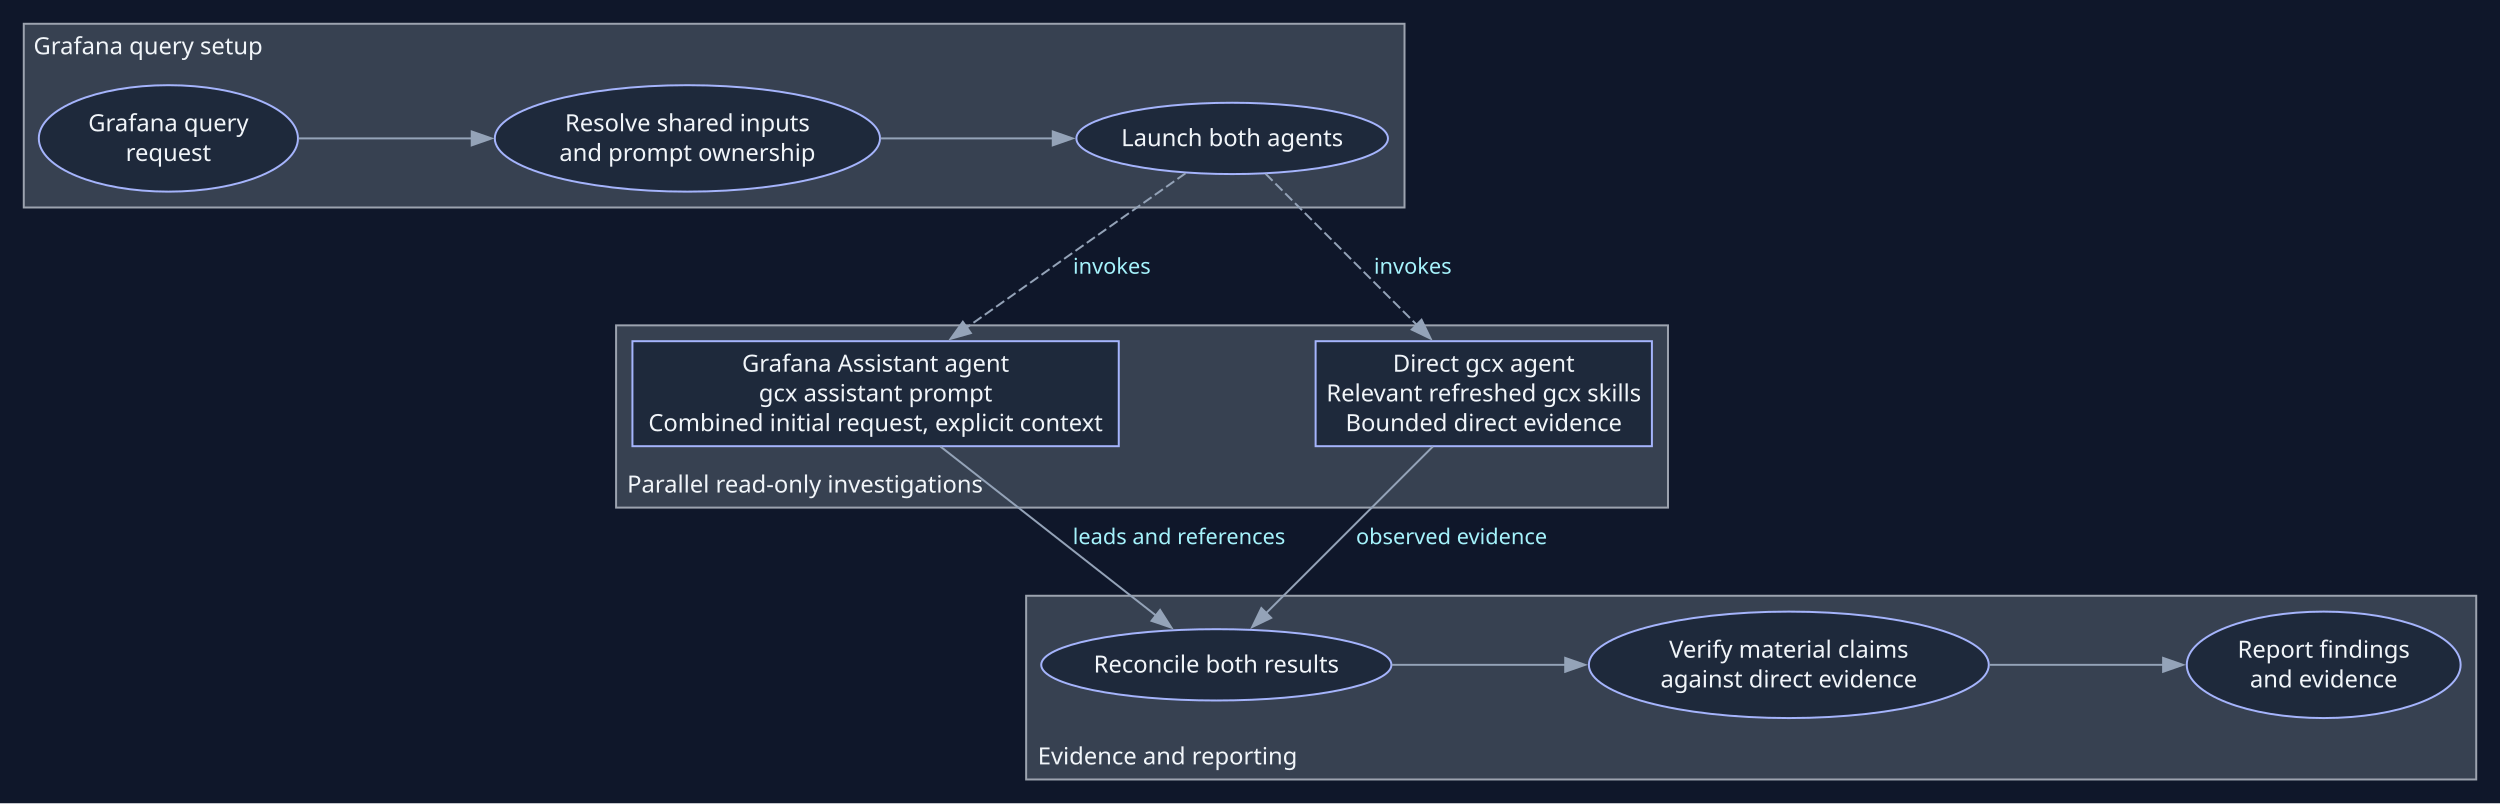
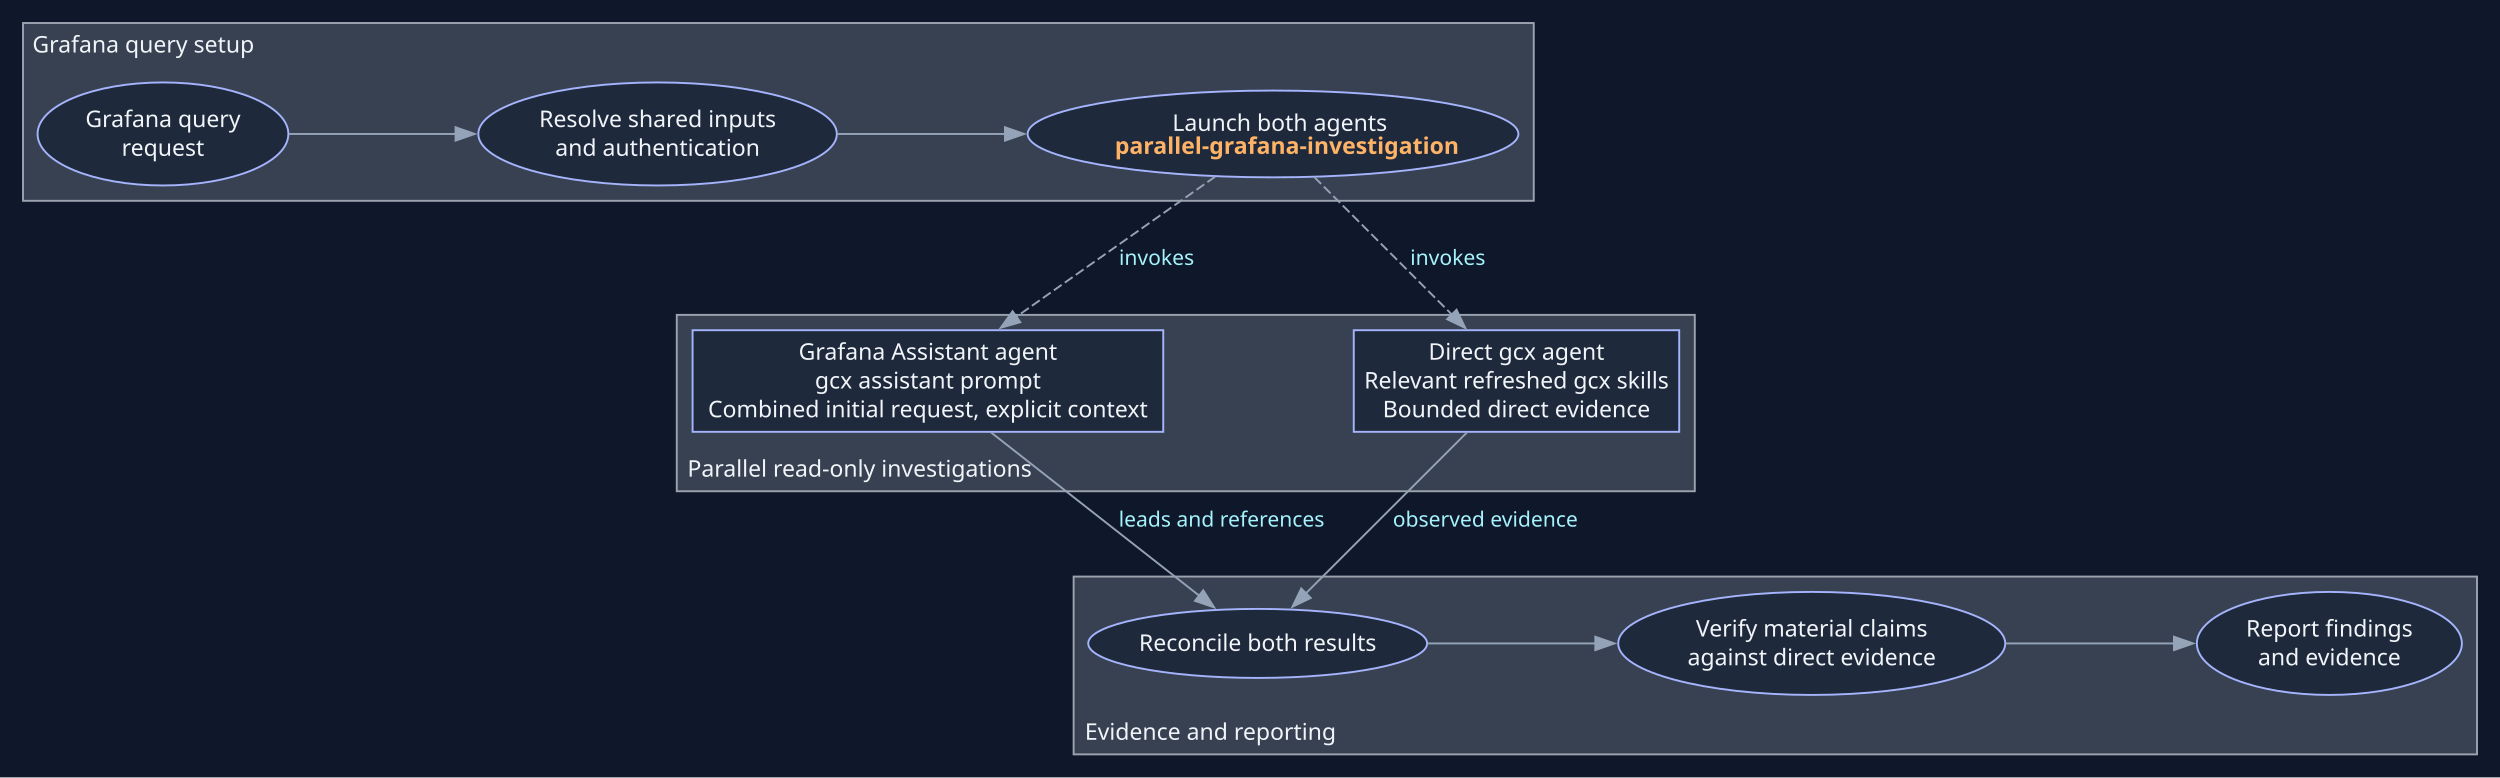
- <svg xmlns="http://www.w3.org/2000/svg" width="2524pt" height="811pt" viewBox="0.00 0.00 2524.00 811.00">
+ <svg xmlns="http://www.w3.org/2000/svg" width="2608pt" height="811pt" viewBox="0.00 0.00 2608.00 811.00">
  <g id="graph0" class="graph" transform="scale(2 2) rotate(0) translate(4 401.48)">
-     <polygon fill="#0f172a" stroke="none" points="-4,4 -4,-401.48 1258,-401.48 1258,4 -4,4" />
+     <polygon fill="#0f172a" stroke="none" points="-4,4 -4,-401.48 1300,-401.48 1300,4 -4,4" />
    <g id="clust1" class="cluster">
-       <polygon fill="#374151" stroke="#9ca3af" points="8,-296.74 8,-389.48 705,-389.48 705,-296.74 8,-296.74" />
+       <polygon fill="#374151" stroke="#9ca3af" points="8,-296.74 8,-389.48 796,-389.48 796,-296.74 8,-296.74" />
      <text xml:space="preserve" text-anchor="middle" x="70.75" y="-374.08" font-family="Trebuchet MS" font-size="12.00" fill="#f1f5f9">Grafana query setup</text>
    </g>
    <g id="clust3" class="cluster">
-       <polygon fill="#374151" stroke="#9ca3af" points="307,-145.24 307,-237.24 838,-237.24 838,-145.24 307,-145.24" />
-       <text xml:space="preserve" text-anchor="middle" x="402.38" y="-152.84" font-family="Trebuchet MS" font-size="12.00" fill="#f1f5f9">Parallel read-only investigations</text>
+       <polygon fill="#374151" stroke="#9ca3af" points="349,-145.24 349,-237.24 880,-237.24 880,-145.24 349,-145.24" />
+       <text xml:space="preserve" text-anchor="middle" x="444.38" y="-152.84" font-family="Trebuchet MS" font-size="12.00" fill="#f1f5f9">Parallel read-only investigations</text>
    </g>
    <g id="clust5" class="cluster">
-       <polygon fill="#374151" stroke="#9ca3af" points="514,-8 514,-100.74 1246,-100.74 1246,-8 514,-8" />
-       <text xml:space="preserve" text-anchor="middle" x="585.38" y="-15.6" font-family="Trebuchet MS" font-size="12.00" fill="#f1f5f9">Evidence and reporting</text>
+       <polygon fill="#374151" stroke="#9ca3af" points="556,-8 556,-100.74 1288,-100.74 1288,-8 556,-8" />
+       <text xml:space="preserve" text-anchor="middle" x="627.38" y="-15.6" font-family="Trebuchet MS" font-size="12.00" fill="#f1f5f9">Evidence and reporting</text>
    </g>
    <g id="node1" class="node">
      <ellipse fill="#1e293b" stroke="#a5b4fc" cx="81" cy="-331.61" rx="65.41" ry="26.87" />
      <text xml:space="preserve" text-anchor="middle" x="81" y="-335.21" font-family="Trebuchet MS" font-size="12.00" fill="#f1f5f9">Grafana query</text>
      <text xml:space="preserve" text-anchor="middle" x="81" y="-320.21" font-family="Trebuchet MS" font-size="12.00" fill="#f1f5f9">request</text>
    </g>
    <g id="node2" class="node">
-       <ellipse fill="#1e293b" stroke="#a5b4fc" cx="343" cy="-331.61" rx="97.23" ry="26.87" />
-       <text xml:space="preserve" text-anchor="middle" x="343" y="-335.21" font-family="Trebuchet MS" font-size="12.00" fill="#f1f5f9">Resolve shared inputs</text>
-       <text xml:space="preserve" text-anchor="middle" x="343" y="-320.21" font-family="Trebuchet MS" font-size="12.00" fill="#f1f5f9">and prompt ownership</text>
+       <ellipse fill="#1e293b" stroke="#a5b4fc" cx="339" cy="-331.61" rx="93.51" ry="26.87" />
+       <text xml:space="preserve" text-anchor="middle" x="339" y="-335.21" font-family="Trebuchet MS" font-size="12.00" fill="#f1f5f9">Resolve shared inputs</text>
+       <text xml:space="preserve" text-anchor="middle" x="339" y="-320.21" font-family="Trebuchet MS" font-size="12.00" fill="#f1f5f9">and authentication</text>
    </g>
    <g id="edge1" class="edge">
-       <path fill="none" stroke="#94a3b8" d="M146.76,-331.61C175.98,-331.61 205.21,-331.61 234.44,-331.61" />
-       <polygon fill="#94a3b8" stroke="#94a3b8" points="234.13,-335.11 244.13,-331.61 234.13,-328.11 234.13,-335.11" />
+       <path fill="none" stroke="#94a3b8" d="M146.76,-331.61C175.84,-331.61 204.91,-331.61 233.99,-331.61" />
+       <polygon fill="#94a3b8" stroke="#94a3b8" points="233.62,-335.11 243.62,-331.61 233.62,-328.11 233.62,-335.11" />
    </g>
    <g id="node3" class="node">
-       <ellipse fill="#1e293b" stroke="#a5b4fc" cx="618" cy="-331.61" rx="78.64" ry="18" />
-       <text xml:space="preserve" text-anchor="middle" x="618" y="-327.71" font-family="Trebuchet MS" font-size="12.00" fill="#f1f5f9">Launch both agents</text>
+       <ellipse fill="#1e293b" stroke="#a5b4fc" cx="660" cy="-331.61" rx="127.99" ry="22.63" />
+       <text xml:space="preserve" text-anchor="start" x="607.5" y="-333.21" font-family="Trebuchet MS" font-size="12.00" fill="#f1f5f9">Launch both agents</text>
+       <text xml:space="preserve" text-anchor="start" x="577.5" y="-321.21" font-family="Trebuchet MS" font-weight="bold" font-size="12.00" fill="#ffb366">parallel-grafana-investigation</text>
    </g>
    <g id="edge2" class="edge">
-       <path fill="none" stroke="#94a3b8" d="M440.49,-331.61C469.59,-331.61 498.69,-331.61 527.8,-331.61" />
-       <polygon fill="#94a3b8" stroke="#94a3b8" points="527.44,-335.11 537.44,-331.61 527.44,-328.11 527.44,-335.11" />
+       <path fill="none" stroke="#94a3b8" d="M432.73,-331.61C461.99,-331.61 491.25,-331.61 520.5,-331.61" />
+       <polygon fill="#94a3b8" stroke="#94a3b8" points="520.2,-335.11 530.2,-331.61 520.2,-328.11 520.2,-335.11" />
    </g>
    <g id="node4" class="node">
-       <polygon fill="#1e293b" stroke="#a5b4fc" points="560.75,-229.24 315.25,-229.24 315.25,-176.24 560.75,-176.24 560.75,-229.24" />
-       <text xml:space="preserve" text-anchor="middle" x="438" y="-213.84" font-family="Trebuchet MS" font-size="12.00" fill="#f1f5f9">Grafana Assistant agent</text>
-       <text xml:space="preserve" text-anchor="middle" x="438" y="-198.84" font-family="Trebuchet MS" font-size="12.00" fill="#f1f5f9">gcx assistant prompt</text>
-       <text xml:space="preserve" text-anchor="middle" x="438" y="-183.84" font-family="Trebuchet MS" font-size="12.00" fill="#f1f5f9">Combined initial request, explicit context</text>
+       <polygon fill="#1e293b" stroke="#a5b4fc" points="602.75,-229.24 357.25,-229.24 357.25,-176.24 602.75,-176.24 602.75,-229.24" />
+       <text xml:space="preserve" text-anchor="middle" x="480" y="-213.84" font-family="Trebuchet MS" font-size="12.00" fill="#f1f5f9">Grafana Assistant agent</text>
+       <text xml:space="preserve" text-anchor="middle" x="480" y="-198.84" font-family="Trebuchet MS" font-size="12.00" fill="#f1f5f9">gcx assistant prompt</text>
+       <text xml:space="preserve" text-anchor="middle" x="480" y="-183.84" font-family="Trebuchet MS" font-size="12.00" fill="#f1f5f9">Combined initial request, explicit context</text>
    </g>
    <g id="edge6" class="edge">
-       <path fill="none" stroke="#94a3b8" stroke-dasharray="5,2" d="M594.47,-314.02C566.48,-294.29 519.1,-260.9 483.8,-236.02" />
-       <polygon fill="#94a3b8" stroke="#94a3b8" points="486.07,-233.34 475.88,-230.44 482.04,-239.06 486.07,-233.34" />
-       <text xml:space="preserve" text-anchor="middle" x="554.4" y="-263.29" font-family="Trebuchet MS" font-size="11.00" fill="#a5f3fc">  invokes</text>
+       <path fill="none" stroke="#94a3b8" stroke-dasharray="5,2" d="M629.87,-309.37C601.54,-289.41 558.73,-259.23 526.11,-236.24" />
+       <polygon fill="#94a3b8" stroke="#94a3b8" points="528.19,-233.43 518,-230.53 524.16,-239.15 528.19,-233.43" />
+       <text xml:space="preserve" text-anchor="middle" x="596.4" y="-263.29" font-family="Trebuchet MS" font-size="11.00" fill="#a5f3fc">  invokes</text>
    </g>
    <g id="node5" class="node">
-       <polygon fill="#1e293b" stroke="#a5b4fc" points="829.88,-229.24 660.12,-229.24 660.12,-176.24 829.88,-176.24 829.88,-229.24" />
-       <text xml:space="preserve" text-anchor="middle" x="745" y="-213.84" font-family="Trebuchet MS" font-size="12.00" fill="#f1f5f9">Direct gcx agent</text>
-       <text xml:space="preserve" text-anchor="middle" x="745" y="-198.84" font-family="Trebuchet MS" font-size="12.00" fill="#f1f5f9">Relevant refreshed gcx skills</text>
-       <text xml:space="preserve" text-anchor="middle" x="745" y="-183.84" font-family="Trebuchet MS" font-size="12.00" fill="#f1f5f9">Bounded direct evidence</text>
+       <polygon fill="#1e293b" stroke="#a5b4fc" points="871.88,-229.24 702.12,-229.24 702.12,-176.24 871.88,-176.24 871.88,-229.24" />
+       <text xml:space="preserve" text-anchor="middle" x="787" y="-213.84" font-family="Trebuchet MS" font-size="12.00" fill="#f1f5f9">Direct gcx agent</text>
+       <text xml:space="preserve" text-anchor="middle" x="787" y="-198.84" font-family="Trebuchet MS" font-size="12.00" fill="#f1f5f9">Relevant refreshed gcx skills</text>
+       <text xml:space="preserve" text-anchor="middle" x="787" y="-183.84" font-family="Trebuchet MS" font-size="12.00" fill="#f1f5f9">Bounded direct evidence</text>
    </g>
    <g id="edge7" class="edge">
-       <path fill="none" stroke="#94a3b8" stroke-dasharray="5,2" d="M634.86,-313.76C654.26,-294.38 686.6,-262.08 711.23,-237.47" />
-       <polygon fill="#94a3b8" stroke="#94a3b8" points="713.59,-240.07 718.19,-230.52 708.64,-235.11 713.59,-240.07" />
-       <text xml:space="preserve" text-anchor="middle" x="706.31" y="-263.29" font-family="Trebuchet MS" font-size="11.00" fill="#a5f3fc">  invokes</text>
+       <path fill="none" stroke="#94a3b8" stroke-dasharray="5,2" d="M681.54,-309.09C701.21,-289.44 730.59,-260.09 753.35,-237.36" />
+       <polygon fill="#94a3b8" stroke="#94a3b8" points="755.73,-239.92 760.33,-230.38 750.79,-234.97 755.73,-239.92" />
+       <text xml:space="preserve" text-anchor="middle" x="748.31" y="-263.29" font-family="Trebuchet MS" font-size="11.00" fill="#a5f3fc">  invokes</text>
    </g>
    <g id="node6" class="node">
-       <ellipse fill="#1e293b" stroke="#a5b4fc" cx="610" cy="-65.87" rx="88.39" ry="18" />
-       <text xml:space="preserve" text-anchor="middle" x="610" y="-61.97" font-family="Trebuchet MS" font-size="12.00" fill="#f1f5f9">Reconcile both results</text>
+       <ellipse fill="#1e293b" stroke="#a5b4fc" cx="652" cy="-65.87" rx="88.39" ry="18" />
+       <text xml:space="preserve" text-anchor="middle" x="652" y="-61.97" font-family="Trebuchet MS" font-size="12.00" fill="#f1f5f9">Reconcile both results</text>
    </g>
    <g id="edge8" class="edge">
-       <path fill="none" stroke="#94a3b8" d="M470.76,-176.05C502.11,-151.47 549.04,-114.67 579.59,-90.71" />
-       <polygon fill="#94a3b8" stroke="#94a3b8" points="581.61,-93.58 587.32,-84.65 577.29,-88.07 581.61,-93.58" />
-       <text xml:space="preserve" text-anchor="middle" x="588.3" y="-126.79" font-family="Trebuchet MS" font-size="11.00" fill="#a5f3fc">  leads and references</text>
+       <path fill="none" stroke="#94a3b8" d="M512.76,-176.05C544.11,-151.47 591.04,-114.67 621.59,-90.71" />
+       <polygon fill="#94a3b8" stroke="#94a3b8" points="623.61,-93.58 629.32,-84.65 619.29,-88.07 623.61,-93.58" />
+       <text xml:space="preserve" text-anchor="middle" x="630.3" y="-126.79" font-family="Trebuchet MS" font-size="11.00" fill="#a5f3fc">  leads and references</text>
    </g>
    <g id="edge9" class="edge">
-       <path fill="none" stroke="#94a3b8" d="M719.29,-176.05C695.06,-151.85 659,-115.82 635.01,-91.85" />
-       <polygon fill="#94a3b8" stroke="#94a3b8" points="637.68,-89.58 628.13,-84.99 632.73,-94.53 637.68,-89.58" />
-       <text xml:space="preserve" text-anchor="middle" x="725.88" y="-126.79" font-family="Trebuchet MS" font-size="11.00" fill="#a5f3fc">  observed evidence</text>
+       <path fill="none" stroke="#94a3b8" d="M761.29,-176.05C737.06,-151.85 701,-115.82 677.01,-91.85" />
+       <polygon fill="#94a3b8" stroke="#94a3b8" points="679.68,-89.58 670.13,-84.99 674.73,-94.53 679.68,-89.58" />
+       <text xml:space="preserve" text-anchor="middle" x="767.88" y="-126.79" font-family="Trebuchet MS" font-size="11.00" fill="#a5f3fc">  observed evidence</text>
    </g>
    <g id="node7" class="node">
-       <ellipse fill="#1e293b" stroke="#a5b4fc" cx="899" cy="-65.87" rx="100.94" ry="26.87" />
-       <text xml:space="preserve" text-anchor="middle" x="899" y="-69.47" font-family="Trebuchet MS" font-size="12.00" fill="#f1f5f9">Verify material claims</text>
-       <text xml:space="preserve" text-anchor="middle" x="899" y="-54.47" font-family="Trebuchet MS" font-size="12.00" fill="#f1f5f9">against direct evidence</text>
+       <ellipse fill="#1e293b" stroke="#a5b4fc" cx="941" cy="-65.87" rx="100.94" ry="26.87" />
+       <text xml:space="preserve" text-anchor="middle" x="941" y="-69.47" font-family="Trebuchet MS" font-size="12.00" fill="#f1f5f9">Verify material claims</text>
+       <text xml:space="preserve" text-anchor="middle" x="941" y="-54.47" font-family="Trebuchet MS" font-size="12.00" fill="#f1f5f9">against direct evidence</text>
    </g>
    <g id="edge4" class="edge">
-       <path fill="none" stroke="#94a3b8" d="M698.62,-65.87C727.89,-65.87 757.15,-65.87 786.42,-65.87" />
-       <polygon fill="#94a3b8" stroke="#94a3b8" points="786.12,-69.37 796.12,-65.87 786.12,-62.37 786.12,-69.37" />
+       <path fill="none" stroke="#94a3b8" d="M740.62,-65.87C769.89,-65.87 799.15,-65.87 828.42,-65.87" />
+       <polygon fill="#94a3b8" stroke="#94a3b8" points="828.12,-69.37 838.12,-65.87 828.12,-62.37 828.12,-69.37" />
    </g>
    <g id="node8" class="node">
-       <ellipse fill="#1e293b" stroke="#a5b4fc" cx="1169" cy="-65.87" rx="69.12" ry="26.87" />
-       <text xml:space="preserve" text-anchor="middle" x="1169" y="-69.47" font-family="Trebuchet MS" font-size="12.00" fill="#f1f5f9">Report findings</text>
-       <text xml:space="preserve" text-anchor="middle" x="1169" y="-54.47" font-family="Trebuchet MS" font-size="12.00" fill="#f1f5f9">and evidence</text>
+       <ellipse fill="#1e293b" stroke="#a5b4fc" cx="1211" cy="-65.87" rx="69.12" ry="26.87" />
+       <text xml:space="preserve" text-anchor="middle" x="1211" y="-69.47" font-family="Trebuchet MS" font-size="12.00" fill="#f1f5f9">Report findings</text>
+       <text xml:space="preserve" text-anchor="middle" x="1211" y="-54.47" font-family="Trebuchet MS" font-size="12.00" fill="#f1f5f9">and evidence</text>
    </g>
    <g id="edge5" class="edge">
-       <path fill="none" stroke="#94a3b8" d="M1000.25,-65.87C1029.57,-65.87 1058.9,-65.87 1088.22,-65.87" />
-       <polygon fill="#94a3b8" stroke="#94a3b8" points="1087.94,-69.37 1097.94,-65.87 1087.94,-62.37 1087.94,-69.37" />
+       <path fill="none" stroke="#94a3b8" d="M1042.25,-65.87C1071.57,-65.87 1100.9,-65.87 1130.22,-65.87" />
+       <polygon fill="#94a3b8" stroke="#94a3b8" points="1129.94,-69.37 1139.94,-65.87 1129.94,-62.37 1129.94,-69.37" />
    </g>
  </g>
</svg>
